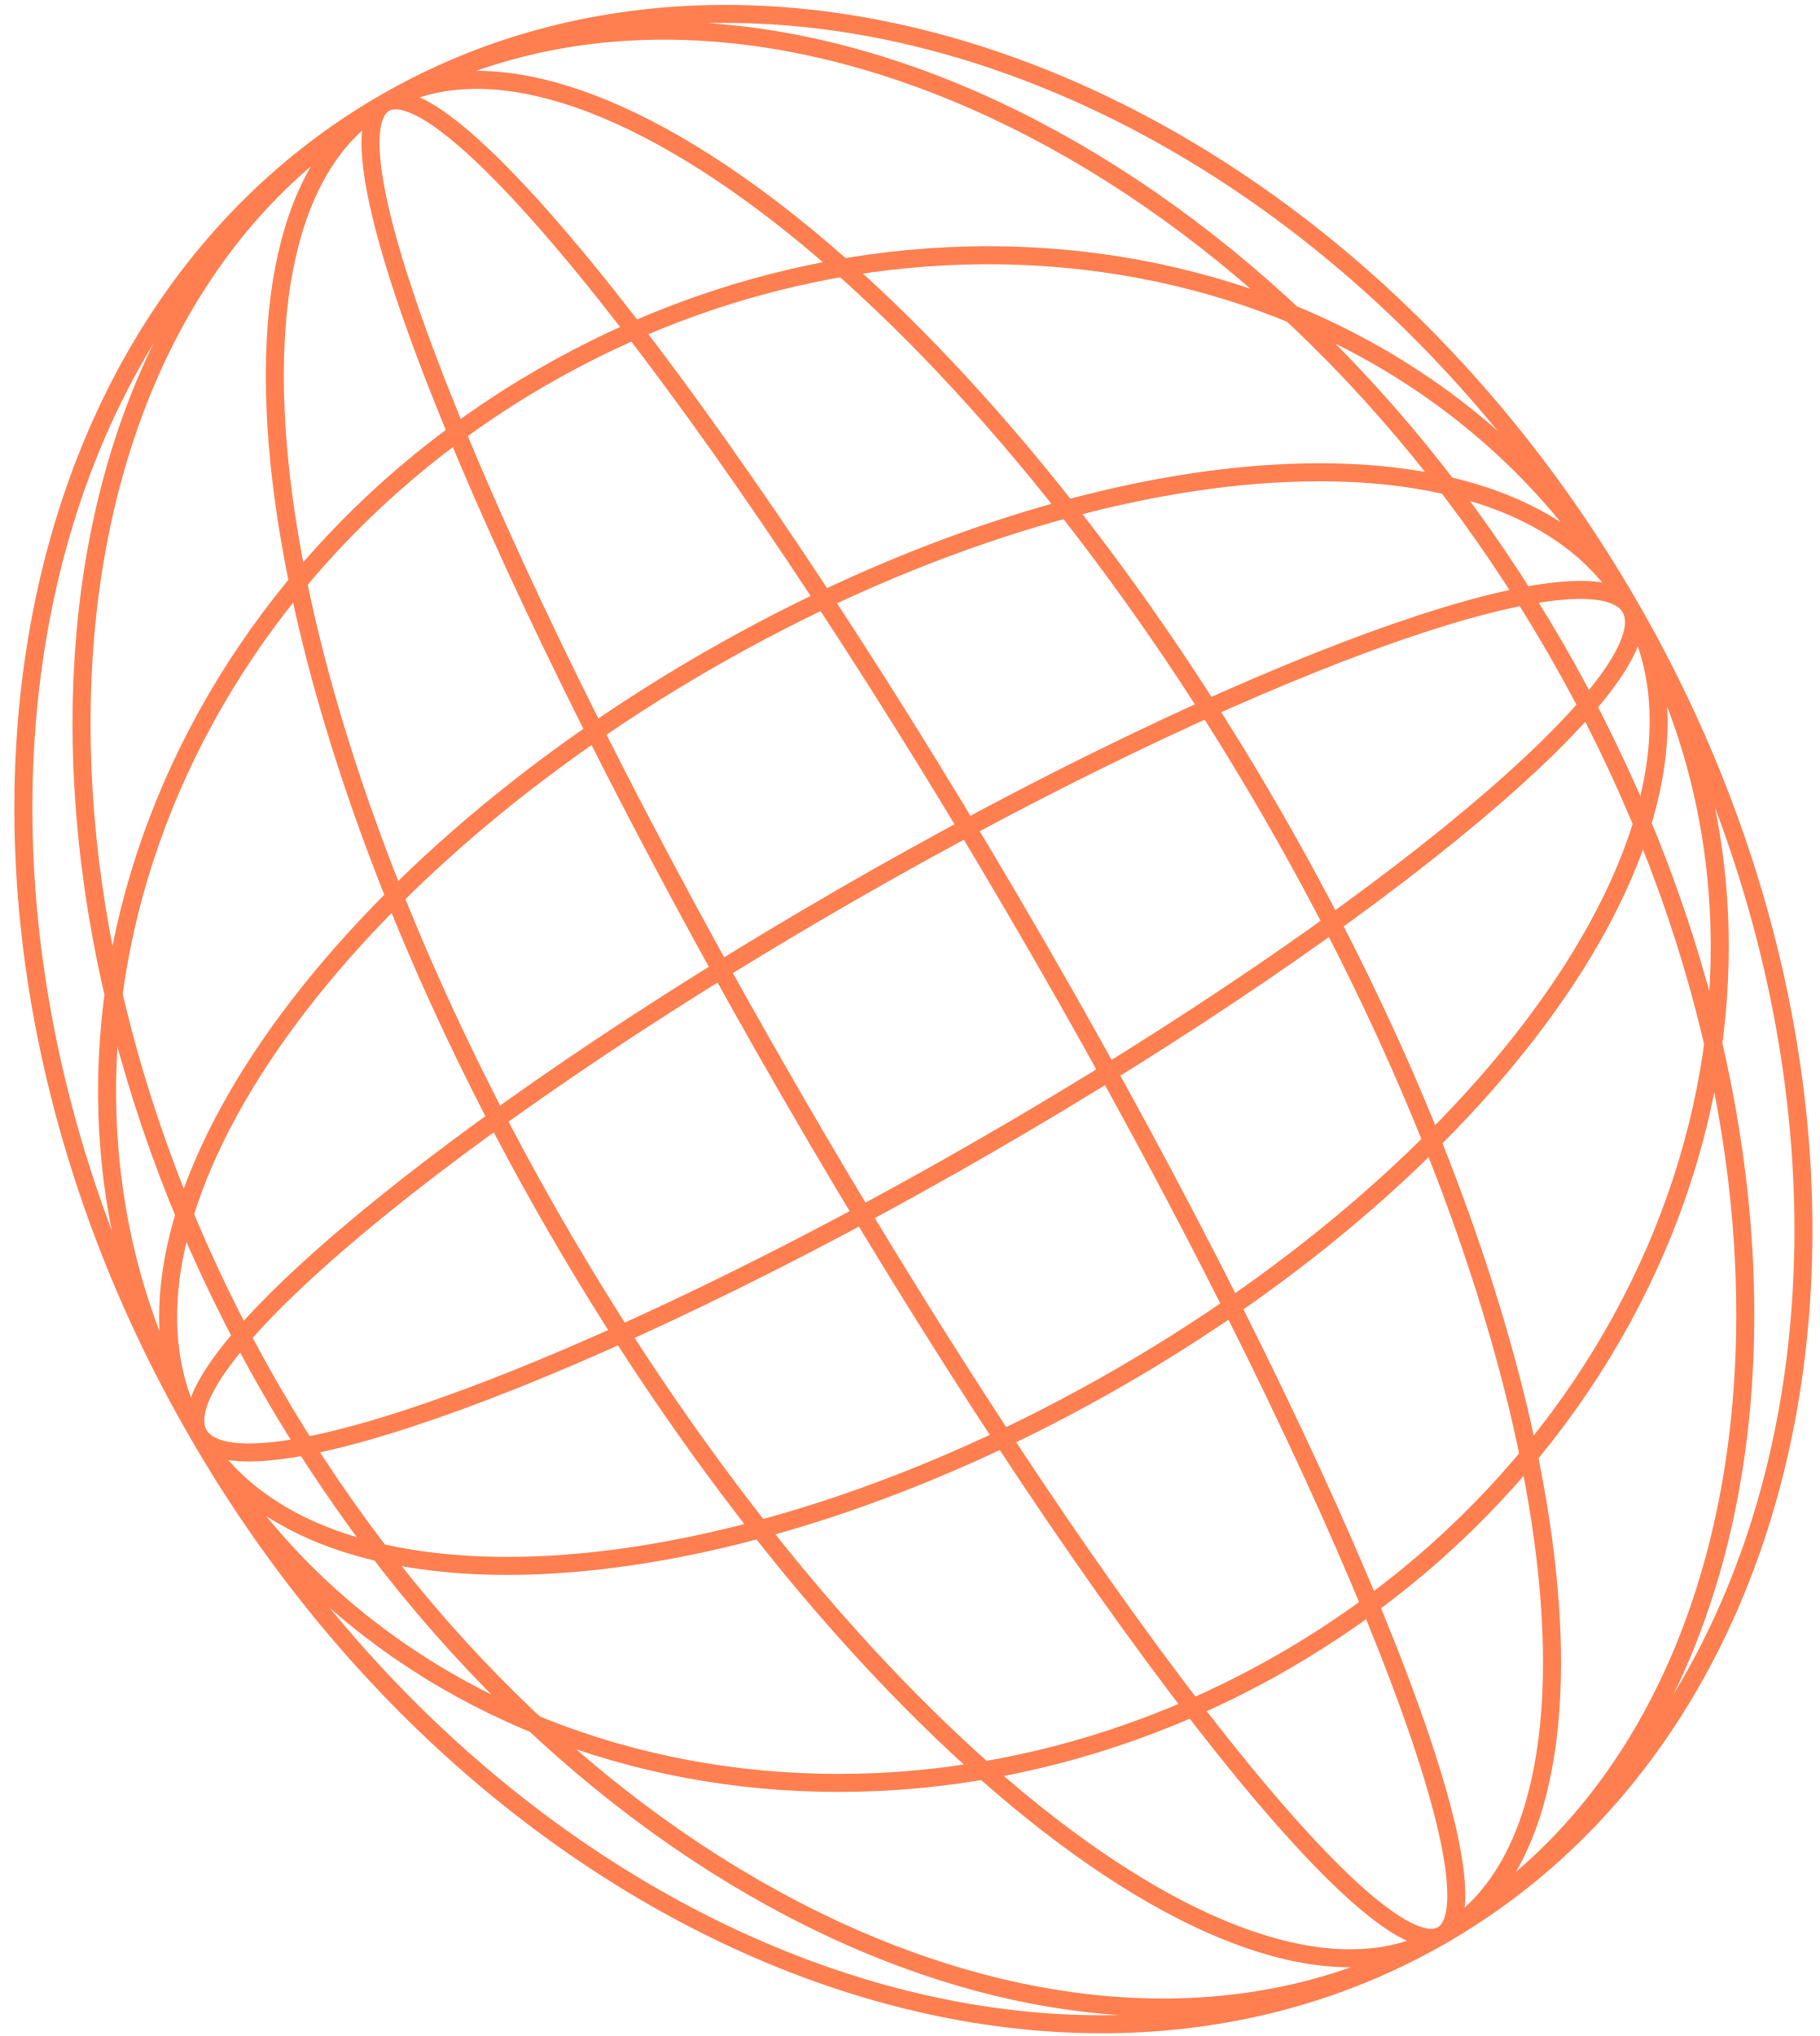
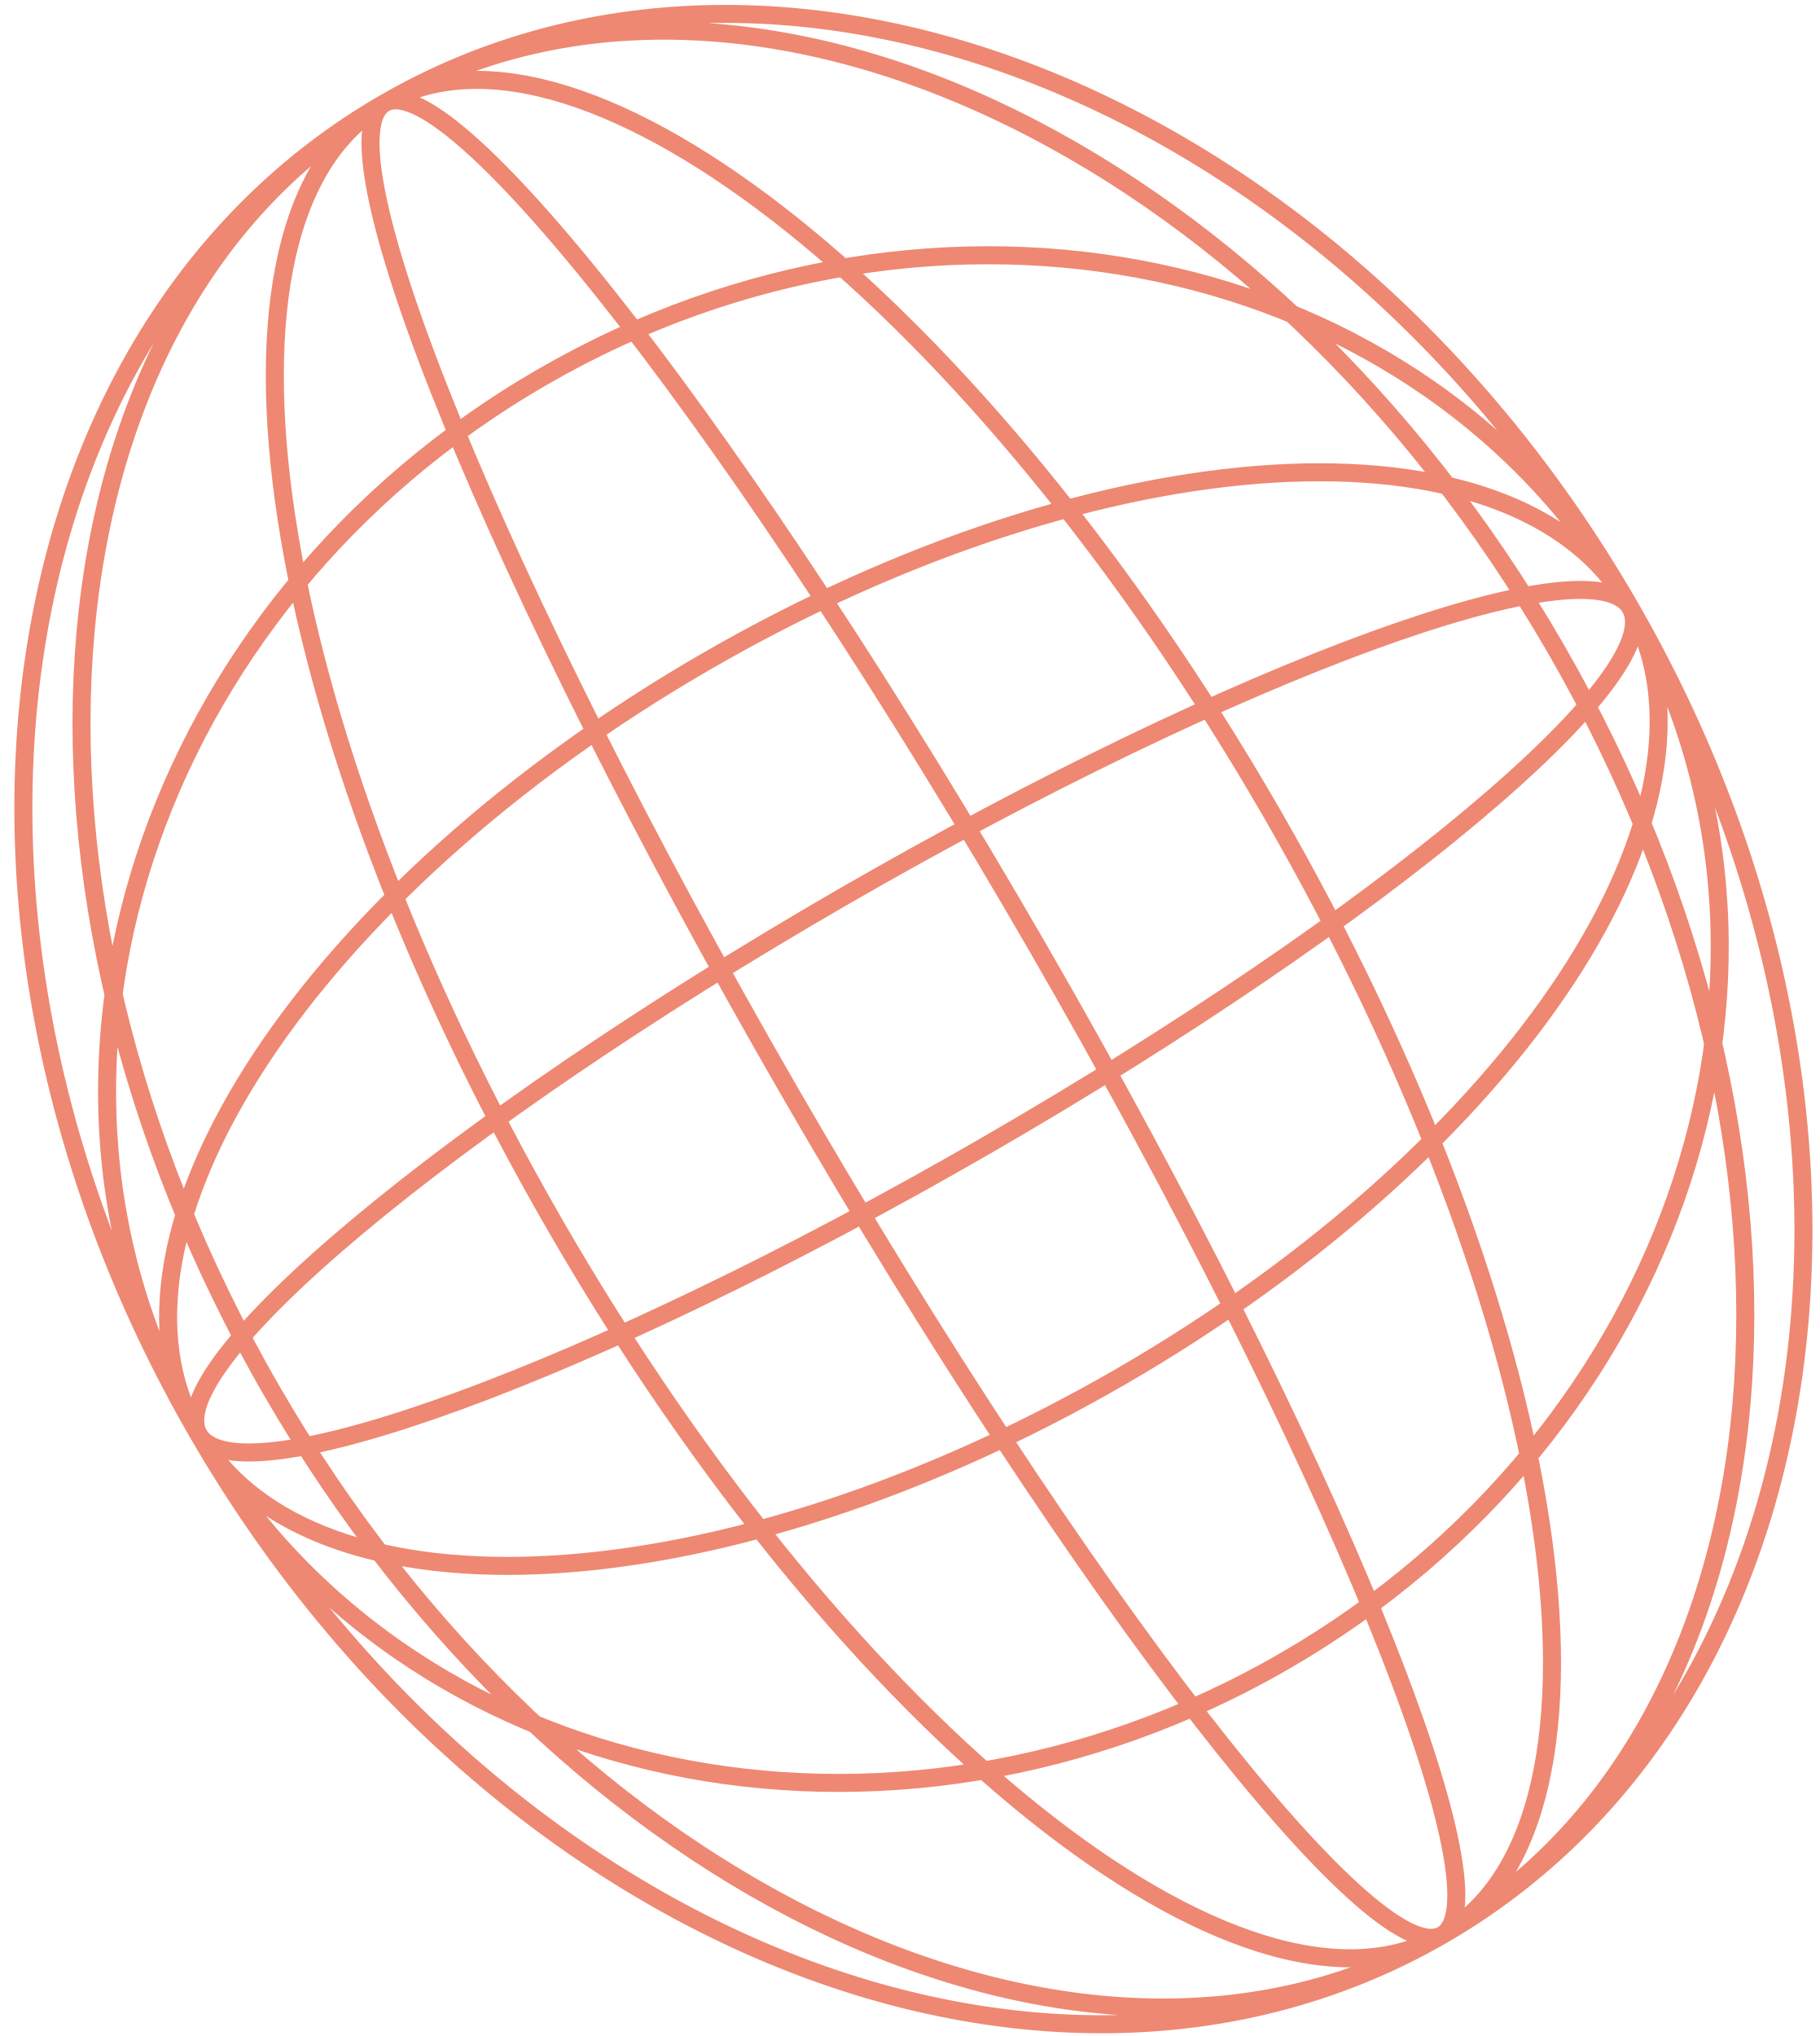
<svg xmlns="http://www.w3.org/2000/svg" width="101" height="113" viewBox="0 0 101 113" fill="none">
-   <path stroke="#ff7f50" d="M80.05 107.398c-21.944 12.67-52.875.18-69.085-27.896m69.086 27.896c21.945-12.67 26.594-45.702 10.384-73.778M80.05 107.398c-19.686 11.366-48.786-2.181-64.996-30.258C-1.155 49.063 1.663 17.09 21.35 5.723m58.702 101.675c19.686-11.366 22.504-43.34 6.293-71.417C70.134 7.904 41.034-5.642 21.35 5.723m58.702 101.675c-10.973 6.335-33.009-11.29-49.219-39.367-16.21-28.077-20.456-55.973-9.483-62.308m58.702 101.675c10.972-6.335 6.726-34.231-9.484-62.308C54.357 17.013 32.322-.612 21.35 5.723m58.702 101.675c3.74-2.159-6.262-26.77-22.456-54.818S25.089 3.564 21.349 5.723m58.702 101.675c-3.74 2.159-20.053-18.808-36.246-46.856C27.61 32.493 17.609 7.882 21.349 5.723M10.965 79.502C-5.245 51.425-.596 18.393 21.349 5.723M10.965 79.502c11.366 19.686 38.37 25.373 60.314 12.703 21.946-12.67 30.522-38.9 19.156-58.585m-79.47 45.882C-.401 59.816 8.175 33.586 30.121 20.916c21.945-12.67 48.948-6.982 60.314 12.704m-79.47 45.882c6.335 10.972 29.26 9.596 51.206-3.074C84.115 63.758 96.77 44.592 90.434 33.62m-79.47 45.882C4.63 68.529 17.285 49.363 39.23 36.693c21.945-12.67 44.87-14.046 51.205-3.073M21.349 5.723c21.945-12.67 52.876-.18 69.086 27.897M54.749 63.573C32.778 76.258 13.192 83.358 11.033 79.618c-2.16-3.74 13.783-17.15 35.754-29.836 21.97-12.685 41.557-19.785 43.716-16.045 2.159 3.74-13.783 17.15-35.754 29.836Z" />
+   <path stroke="#ee8872" d="M80.05 107.398c-21.944 12.67-52.875.18-69.085-27.896m69.086 27.896c21.945-12.67 26.594-45.702 10.384-73.778M80.05 107.398c-19.686 11.366-48.786-2.181-64.996-30.258C-1.155 49.063 1.663 17.09 21.35 5.723m58.702 101.675c19.686-11.366 22.504-43.34 6.293-71.417C70.134 7.904 41.034-5.642 21.35 5.723m58.702 101.675c-10.973 6.335-33.009-11.29-49.219-39.367-16.21-28.077-20.456-55.973-9.483-62.308m58.702 101.675c10.972-6.335 6.726-34.231-9.484-62.308C54.357 17.013 32.322-.612 21.35 5.723m58.702 101.675c3.74-2.159-6.262-26.77-22.456-54.818S25.089 3.564 21.349 5.723m58.702 101.675c-3.74 2.159-20.053-18.808-36.246-46.856C27.61 32.493 17.609 7.882 21.349 5.723M10.965 79.502C-5.245 51.425-.596 18.393 21.349 5.723M10.965 79.502c11.366 19.686 38.37 25.373 60.314 12.703 21.946-12.67 30.522-38.9 19.156-58.585m-79.47 45.882C-.401 59.816 8.175 33.586 30.121 20.916c21.945-12.67 48.948-6.982 60.314 12.704m-79.47 45.882c6.335 10.972 29.26 9.596 51.206-3.074C84.115 63.758 96.77 44.592 90.434 33.62m-79.47 45.882C4.63 68.529 17.285 49.363 39.23 36.693c21.945-12.67 44.87-14.046 51.205-3.073M21.349 5.723c21.945-12.67 52.876-.18 69.086 27.897M54.749 63.573C32.778 76.258 13.192 83.358 11.033 79.618c-2.16-3.74 13.783-17.15 35.754-29.836 21.97-12.685 41.557-19.785 43.716-16.045 2.159 3.74-13.783 17.15-35.754 29.836Z" />
</svg>
